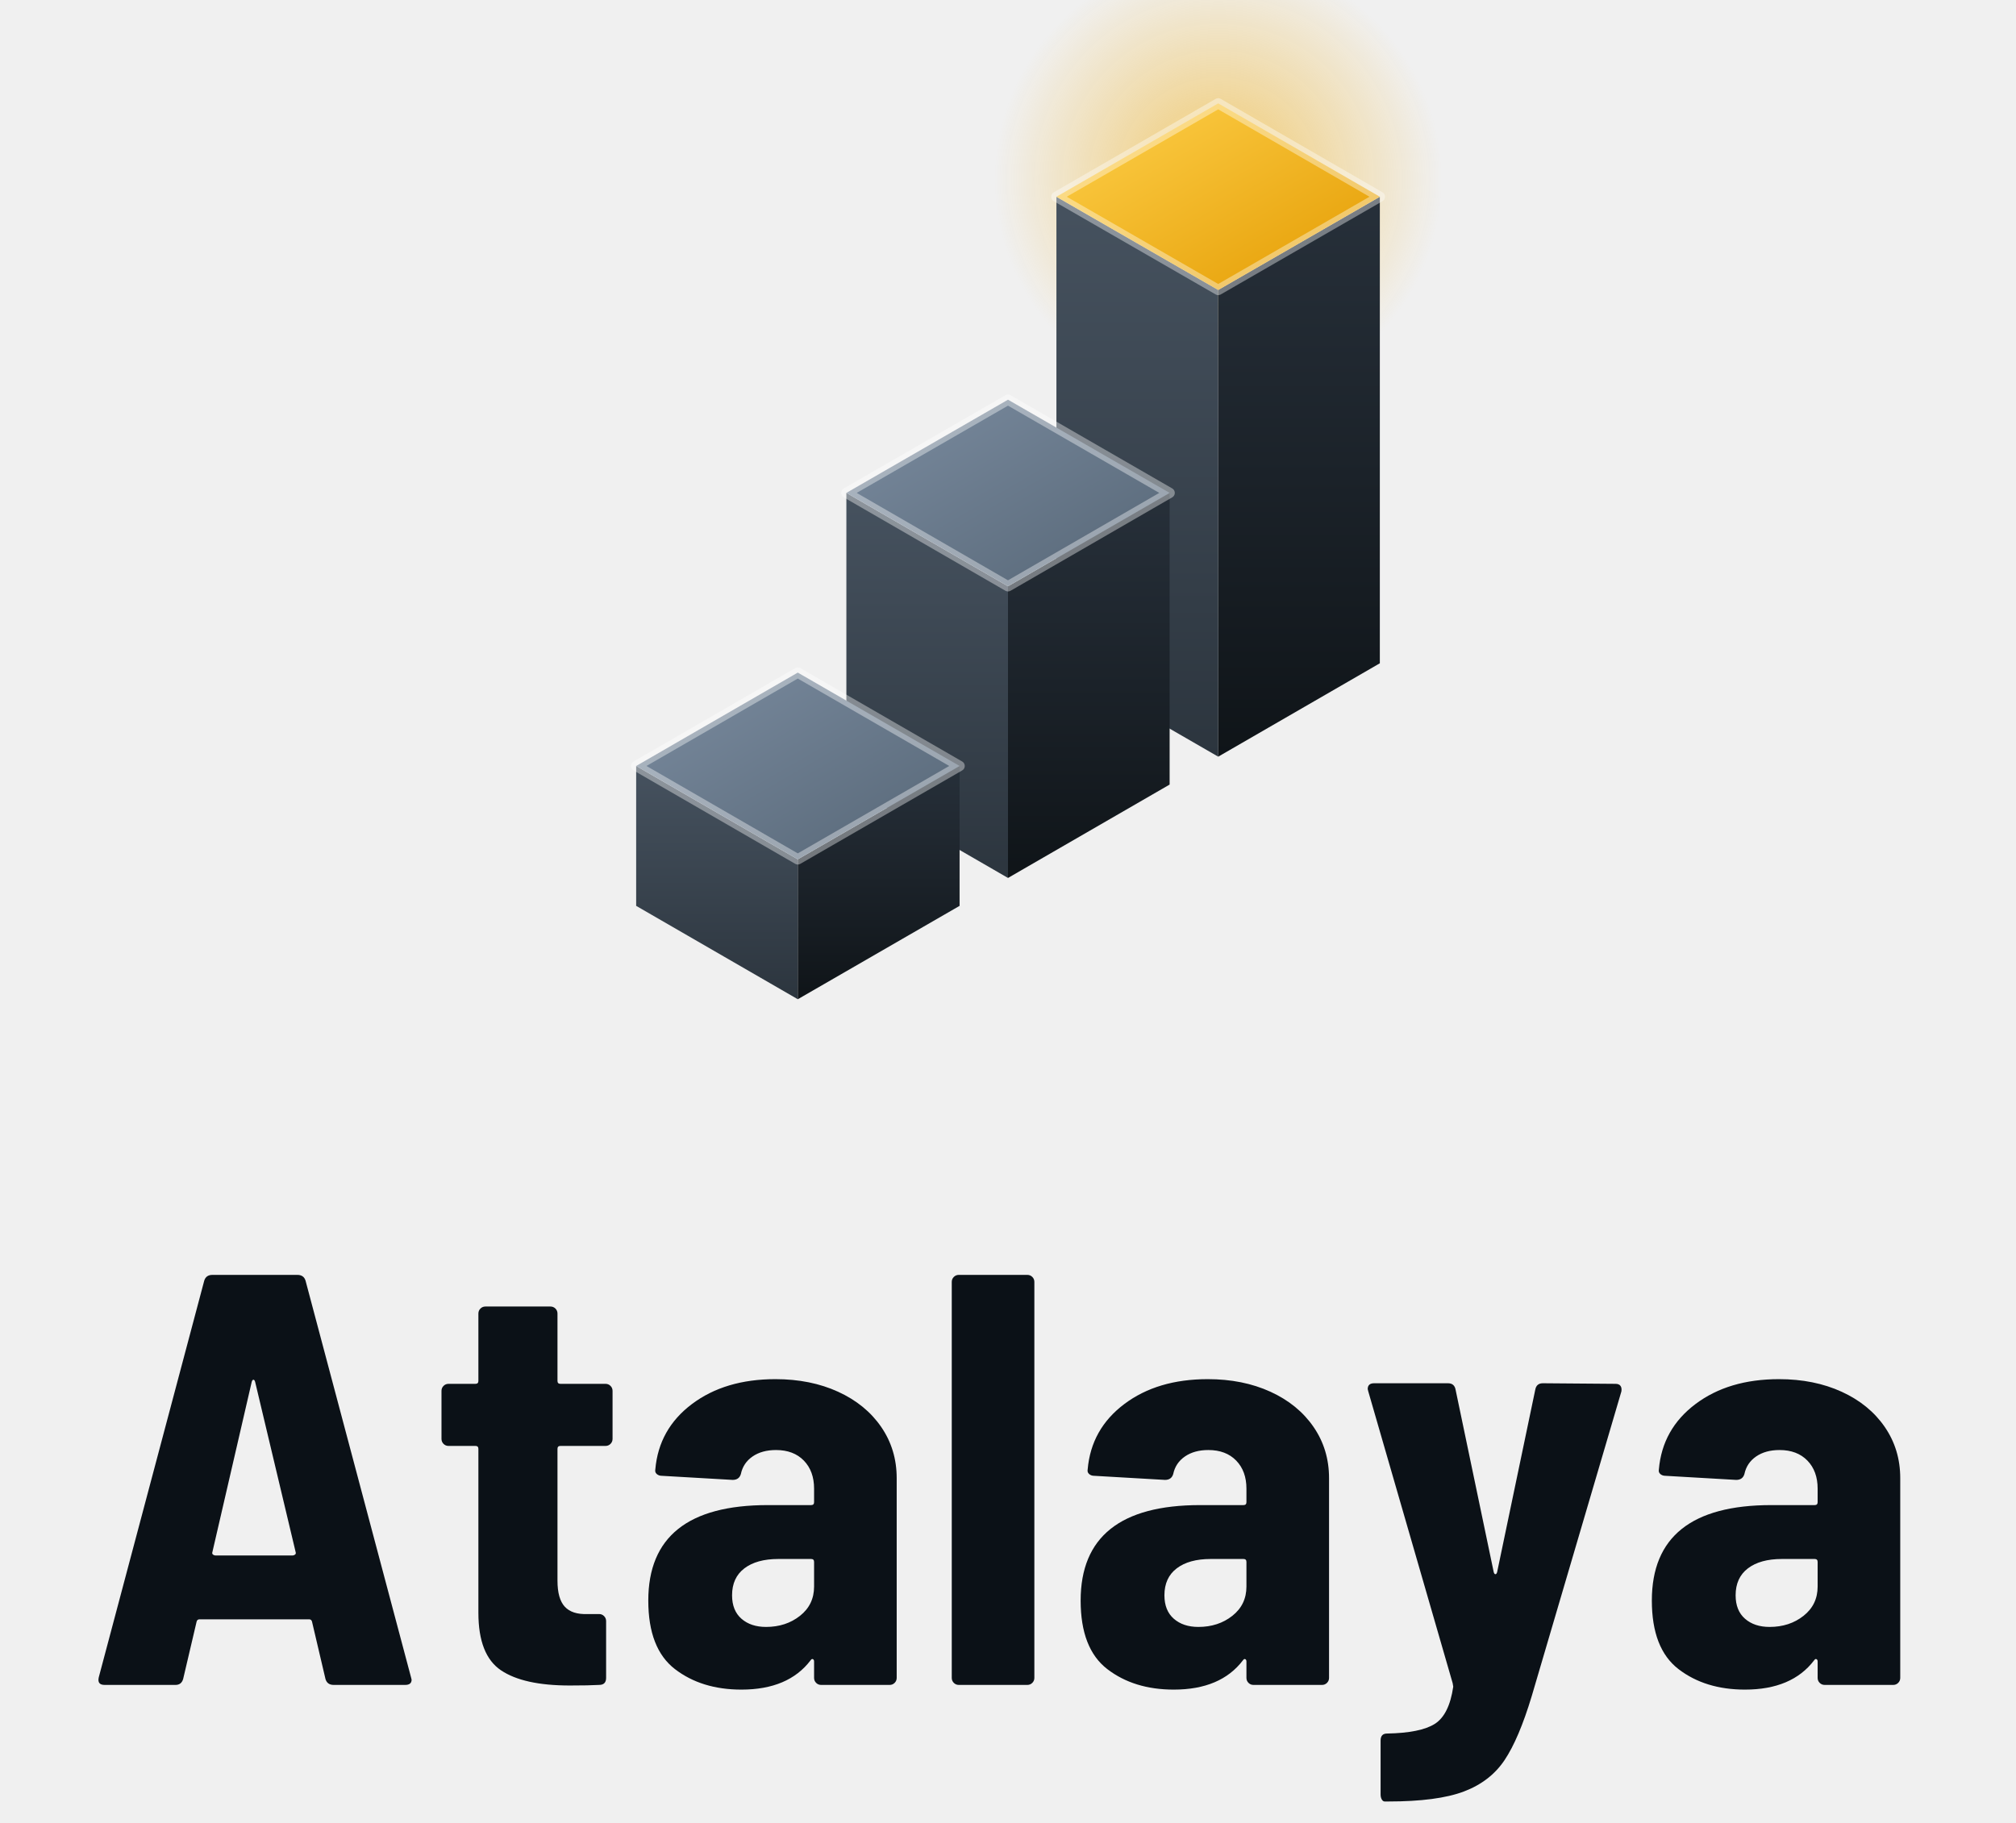
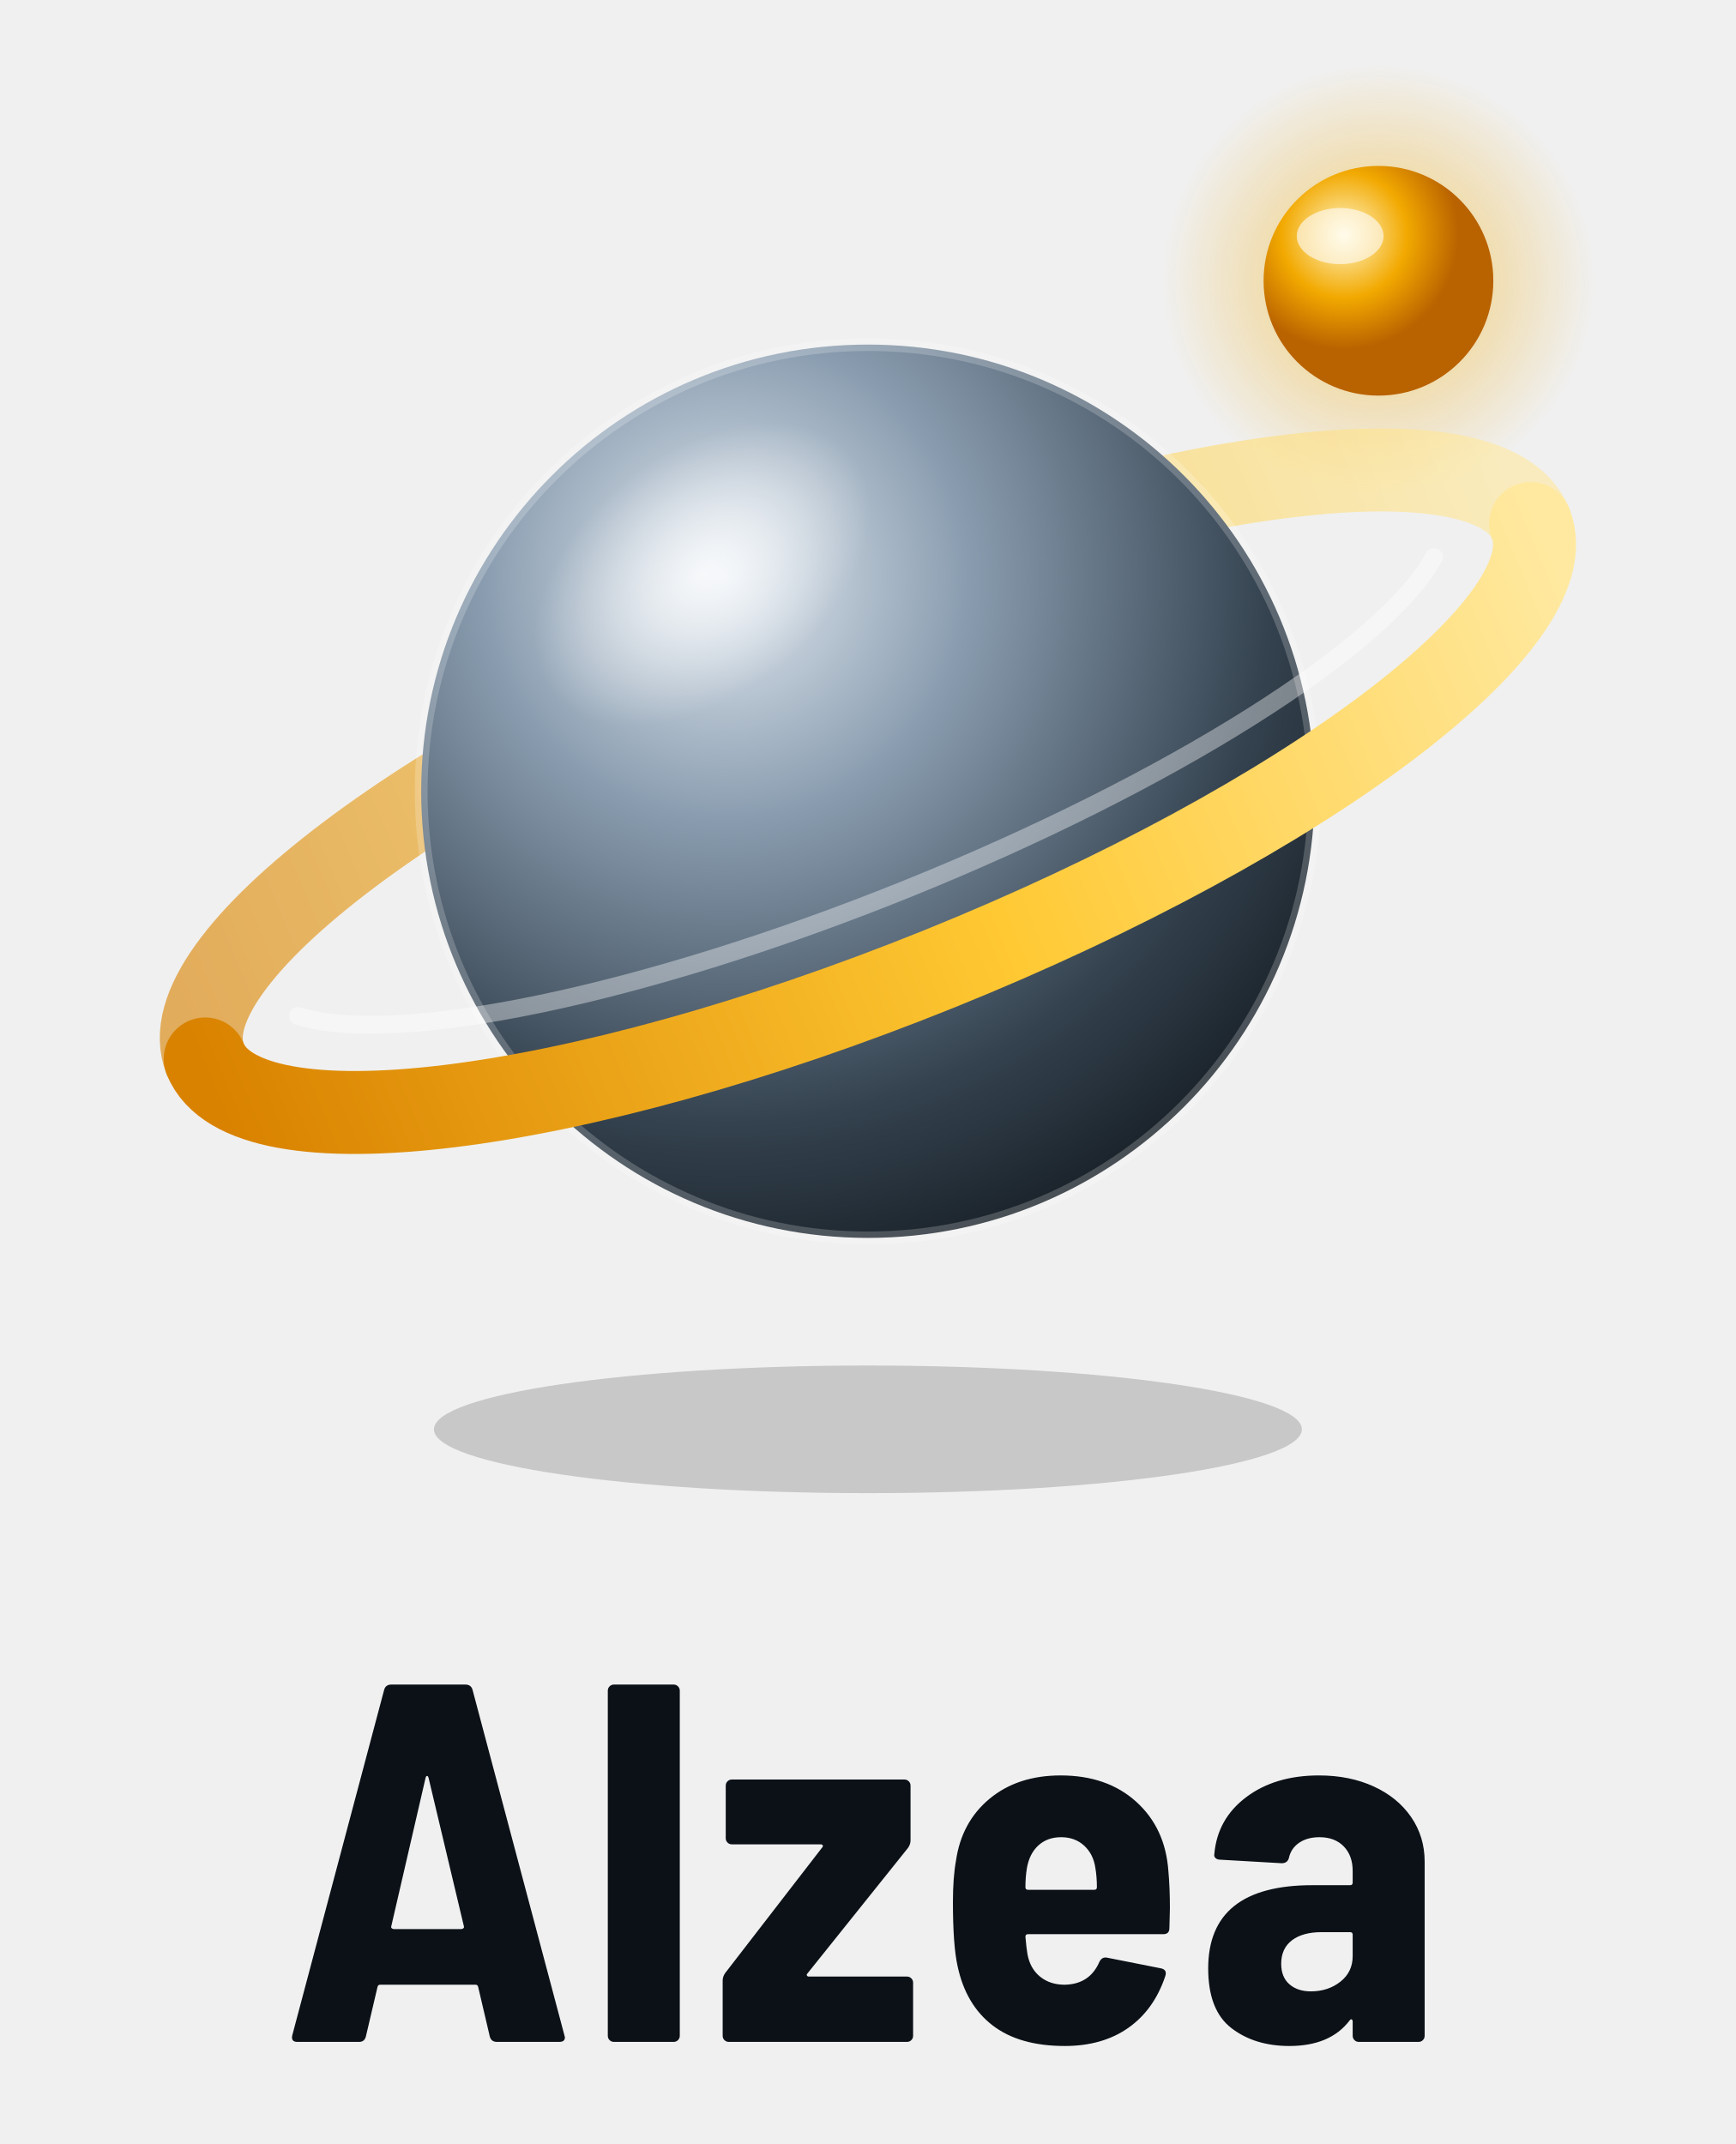
- <svg xmlns="http://www.w3.org/2000/svg" viewBox="0 0 117.0 105.8" role="img" aria-label="Atalaya">
+ <svg xmlns="http://www.w3.org/2000/svg" viewBox="0 0 136 168.0" role="img" aria-label="Alzea">
  <defs>
-     <linearGradient id="v-top" x1="0" y1="0" x2="1" y2="1">
-       <stop offset="0" style="stop-color:#7B8CA0" />
-       <stop offset="1" style="stop-color:#566676" />
+     <radialGradient id="v-s" cx=".34" cy=".26" r=".9">
+       <stop offset="0" stop-color="#E3EAF1" />
+       <stop offset=".3" stop-color="#8A9DB0" />
+       <stop offset=".68" stop-color="#34424F" />
+       <stop offset="1" stop-color="#0B1014" />
+     </radialGradient>
+     <radialGradient id="v-h" cx=".5" cy=".5">
+       <stop offset="0" stop-color="#fff" stop-opacity=".75" />
+       <stop offset="1" stop-color="#fff" stop-opacity="0" />
+     </radialGradient>
+     <linearGradient id="v-r" x1="0" y1="0" x2="1" y2="0">
+       <stop offset="0" stop-color="#D98200" />
+       <stop offset=".55" stop-color="#FFC933" />
+       <stop offset="1" stop-color="#FFE9A0" />
    </linearGradient>
-     <linearGradient id="v-left" x1="0" y1="0" x2="0" y2="1">
-       <stop offset="0" style="stop-color:#46525F" />
-       <stop offset="1" style="stop-color:#2C353E" />
-     </linearGradient>
-     <linearGradient id="v-right" x1="0" y1="0" x2="0" y2="1">
-       <stop offset="0" style="stop-color:#27303A" />
-       <stop offset="1" style="stop-color:#0F1418" />
-     </linearGradient>
-     <linearGradient id="v-amber" x1="0" y1="0" x2="1" y2="1">
-       <stop offset="0" style="stop-color:#FFD24D" />
-       <stop offset="1" style="stop-color:#E39A00" />
-     </linearGradient>
-     <radialGradient id="v-glow">
+     <radialGradient id="v-a" cx=".35" cy=".3">
+       <stop offset="0" stop-color="#FFF6CC" />
+       <stop offset=".55" stop-color="#F2A900" />
+       <stop offset="1" stop-color="#B96200" />
+     </radialGradient>
+     <radialGradient id="v-g">
      <stop offset="0" stop-color="#F2A900" stop-opacity=".55" />
      <stop offset="1" stop-color="#F2A900" stop-opacity="0" />
    </radialGradient>
  </defs>
-   <g transform="translate(26.5 0)">
-     <circle cx="44.20" cy="10.42" r="13" fill="url(#v-glow)" />
-     <polygon points="34.81,38.50 44.20,43.92 44.20,16.83 34.81,11.42" fill="url(#v-left)" />
-     <polygon points="44.20,43.92 53.58,38.50 53.58,11.42 44.20,16.83" fill="url(#v-right)" />
-     <polygon points="34.81,11.42 44.20,16.83 53.58,11.42 44.20,6.00" fill="url(#v-amber)" stroke="rgba(255,255,255,.38)" stroke-width=".6" stroke-linejoin="round" />
-     <polygon points="22.62,45.54 32.00,50.96 32.00,34.03 22.62,28.61" fill="url(#v-left)" />
-     <polygon points="32.00,50.96 41.38,45.54 41.38,28.61 32.00,34.03" fill="url(#v-right)" />
-     <polygon points="22.62,28.61 32.00,34.03 41.38,28.61 32.00,23.20" fill="url(#v-top)" stroke="rgba(255,255,255,.38)" stroke-width=".6" stroke-linejoin="round" />
-     <polygon points="10.42,52.58 19.80,58.00 19.80,49.88 10.42,44.46" fill="url(#v-left)" />
-     <polygon points="19.80,58.00 29.19,52.58 29.19,44.46 19.80,49.88" fill="url(#v-right)" />
-     <polygon points="10.42,44.46 19.80,49.88 29.19,44.46 19.80,39.04" fill="url(#v-top)" stroke="rgba(255,255,255,.38)" stroke-width=".6" stroke-linejoin="round" />
+   <g transform="translate(8.0 0)">
+     <ellipse cx="60" cy="112" rx="34" ry="5" fill="#000" opacity=".17" />
+     <circle cx="100" cy="22" r="17" fill="url(#v-g)" />
+     <g transform="rotate(-22 60 62)">
+       <path d="M4 62A56 15 0 0 1 116 62" fill="none" stroke="url(#v-r)" stroke-width="6.5" stroke-linecap="round" opacity=".62" />
+     </g>
+     <circle cx="60" cy="62" r="35" fill="url(#v-s)" stroke="rgba(255,255,255,.2)" stroke-width="1" />
+     <ellipse cx="47" cy="45" rx="15" ry="9.5" transform="rotate(-38 47 45)" fill="url(#v-h)" />
+     <g transform="rotate(-22 60 62)">
+       <path d="M4 62A56 15 0 0 0 116 62" fill="none" stroke="url(#v-r)" stroke-width="6.5" stroke-linecap="round" />
+       <path d="M12 64A50 12 0 0 0 108 64" fill="none" stroke="#fff" stroke-opacity=".38" stroke-width="1.4" stroke-linecap="round" transform="translate(0 -2.4)" />
+     </g>
+     <circle cx="100" cy="22" r="9" fill="url(#v-a)" />
+     <ellipse cx="97" cy="18.5" rx="3.4" ry="2.2" fill="#fff" opacity=".6" />
  </g>
-   <path d="M18.89 97.46 18.108 94.128Q18.074 93.992 17.938 93.992H11.58Q11.444 93.992 11.41 94.128L10.628 97.46Q10.526 97.8 10.186 97.8H6.072Q5.63 97.8 5.732 97.358L11.852 74.34Q11.954 74.0 12.328 74.0H17.258Q17.632 74.0 17.734 74.34L23.854 97.358L23.888 97.494Q23.888 97.8 23.514 97.8H19.366Q18.992 97.8 18.89 97.46ZM12.498 90.286H16.986Q17.054 90.286 17.122 90.235Q17.19 90.184 17.156 90.082L14.81 80.222Q14.776 80.086 14.708 80.086Q14.64 80.086 14.606 80.222L12.328 90.082Q12.294 90.184 12.362 90.235Q12.43 90.286 12.498 90.286ZM35.142 83.928H32.524Q32.354 83.928 32.354 84.098V91.748Q32.354 92.802 32.779 93.261Q33.204 93.72 34.088 93.686H34.768Q34.938 93.686 35.057 93.805Q35.176 93.924 35.176 94.094V97.392Q35.176 97.8 34.768 97.8Q34.19 97.834 33.068 97.834Q30.382 97.834 29.073 96.95Q27.764 96.066 27.764 93.618V84.098Q27.764 83.928 27.594 83.928H26.03Q25.86 83.928 25.741 83.809Q25.622 83.69 25.622 83.52V80.732Q25.622 80.562 25.741 80.443Q25.86 80.324 26.03 80.324H27.594Q27.764 80.324 27.764 80.154V76.244Q27.764 76.074 27.883 75.955Q28.002 75.836 28.172 75.836H31.946Q32.116 75.836 32.235 75.955Q32.354 76.074 32.354 76.244V80.154Q32.354 80.324 32.524 80.324H35.142Q35.312 80.324 35.431 80.443Q35.55 80.562 35.55 80.732V83.52Q35.55 83.69 35.431 83.809Q35.312 83.928 35.142 83.928ZM52.04 85.798V97.392Q52.04 97.562 51.921 97.681Q51.802 97.8 51.632 97.8H47.654Q47.484 97.8 47.365 97.681Q47.246 97.562 47.246 97.392V96.44Q47.246 96.338 47.178 96.304Q47.11 96.27 47.042 96.372Q45.75 98.072 43.03 98.072Q40.718 98.072 39.171 96.882Q37.624 95.692 37.624 92.904Q37.624 87.362 44.56 87.362H47.076Q47.246 87.362 47.246 87.192V86.41Q47.246 85.39 46.651 84.778Q46.056 84.166 45.036 84.166Q44.22 84.166 43.676 84.54Q43.132 84.914 42.996 85.56Q42.894 85.9 42.52 85.9L38.406 85.662Q38.236 85.662 38.117 85.56Q37.998 85.458 38.032 85.288Q38.236 82.942 40.157 81.497Q42.078 80.052 45.002 80.052Q47.042 80.052 48.64 80.783Q50.238 81.514 51.139 82.823Q52.04 84.132 52.04 85.798ZM47.246 92.088V90.66Q47.246 90.49 47.076 90.49H45.172Q43.914 90.49 43.2 91.034Q42.486 91.578 42.486 92.598Q42.486 93.482 43.03 93.958Q43.574 94.434 44.458 94.434Q45.614 94.434 46.43 93.788Q47.246 93.142 47.246 92.088ZM55.236 97.392V74.408Q55.236 74.238 55.355 74.119Q55.474 74.0 55.644 74.0H59.622Q59.792 74.0 59.911 74.119Q60.03 74.238 60.03 74.408V97.392Q60.03 97.562 59.911 97.681Q59.792 97.8 59.622 97.8H55.644Q55.474 97.8 55.355 97.681Q55.236 97.562 55.236 97.392ZM77.132 85.798V97.392Q77.132 97.562 77.013 97.681Q76.894 97.8 76.724 97.8H72.746Q72.576 97.8 72.457 97.681Q72.338 97.562 72.338 97.392V96.44Q72.338 96.338 72.27 96.304Q72.202 96.27 72.134 96.372Q70.842 98.072 68.122 98.072Q65.81 98.072 64.263 96.882Q62.716 95.692 62.716 92.904Q62.716 87.362 69.652 87.362H72.168Q72.338 87.362 72.338 87.192V86.41Q72.338 85.39 71.743 84.778Q71.148 84.166 70.128 84.166Q69.312 84.166 68.768 84.54Q68.224 84.914 68.088 85.56Q67.986 85.9 67.612 85.9L63.498 85.662Q63.328 85.662 63.209 85.56Q63.09 85.458 63.124 85.288Q63.328 82.942 65.249 81.497Q67.17 80.052 70.094 80.052Q72.134 80.052 73.732 80.783Q75.33 81.514 76.231 82.823Q77.132 84.132 77.132 85.798ZM72.338 92.088V90.66Q72.338 90.49 72.168 90.49H70.264Q69.006 90.49 68.292 91.034Q67.578 91.578 67.578 92.598Q67.578 93.482 68.122 93.958Q68.666 94.434 69.55 94.434Q70.706 94.434 71.522 93.788Q72.338 93.142 72.338 92.088ZM80.124 104.158V101.03Q80.124 100.622 80.498 100.622Q82.436 100.588 83.269 100.061Q84.102 99.534 84.34 97.902L84.306 97.698L79.41 80.766L79.376 80.63Q79.376 80.29 79.75 80.29H84.034Q84.408 80.29 84.476 80.664L86.686 91.238Q86.72 91.374 86.788 91.374Q86.856 91.374 86.89 91.238L89.1 80.664Q89.168 80.29 89.542 80.29L93.758 80.324Q93.962 80.324 94.047 80.443Q94.132 80.562 94.098 80.766L88.896 98.446Q88.148 100.928 87.315 102.169Q86.482 103.41 84.952 103.988Q83.422 104.566 80.566 104.566H80.362Q80.26 104.566 80.192 104.447Q80.124 104.328 80.124 104.158ZM110.282 85.798V97.392Q110.282 97.562 110.163 97.681Q110.044 97.8 109.874 97.8H105.896Q105.726 97.8 105.607 97.681Q105.488 97.562 105.488 97.392V96.44Q105.488 96.338 105.42 96.304Q105.352 96.27 105.284 96.372Q103.992 98.072 101.272 98.072Q98.96 98.072 97.413 96.882Q95.866 95.692 95.866 92.904Q95.866 87.362 102.802 87.362H105.318Q105.488 87.362 105.488 87.192V86.41Q105.488 85.39 104.893 84.778Q104.298 84.166 103.278 84.166Q102.462 84.166 101.918 84.54Q101.374 84.914 101.238 85.56Q101.136 85.9 100.762 85.9L96.648 85.662Q96.478 85.662 96.359 85.56Q96.24 85.458 96.274 85.288Q96.478 82.942 98.399 81.497Q100.32 80.052 103.244 80.052Q105.284 80.052 106.882 80.783Q108.48 81.514 109.381 82.823Q110.282 84.132 110.282 85.798ZM105.488 92.088V90.66Q105.488 90.49 105.318 90.49H103.414Q102.156 90.49 101.442 91.034Q100.728 91.578 100.728 92.598Q100.728 93.482 101.272 93.958Q101.816 94.434 102.7 94.434Q103.856 94.434 104.672 93.788Q105.488 93.142 105.488 92.088Z" fill="#0B1117" />
+   <path d="M38.38 159.6 37.46 155.68Q37.42 155.52 37.26 155.52H29.78Q29.62 155.52 29.58 155.68L28.66 159.6Q28.54 160.0 28.14 160.0H23.3Q22.78 160.0 22.9 159.48L30.1 132.4Q30.22 132.0 30.66 132.0H36.46Q36.9 132.0 37.02 132.4L44.22 159.48L44.26 159.64Q44.26 160.0 43.82 160.0H38.94Q38.5 160.0 38.38 159.6ZM30.86 151.16H36.14Q36.22 151.16 36.3 151.1Q36.38 151.04 36.34 150.92L33.58 139.32Q33.54 139.16 33.46 139.16Q33.38 139.16 33.34 139.32L30.66 150.92Q30.62 151.04 30.7 151.1Q30.78 151.16 30.86 151.16ZM47.62 159.52V132.48Q47.62 132.28 47.76 132.14Q47.9 132.0 48.1 132.0H52.78Q52.98 132.0 53.12 132.14Q53.26 132.28 53.26 132.48V159.52Q53.26 159.72 53.12 159.86Q52.98 160.0 52.78 160.0H48.1Q47.9 160.0 47.76 159.86Q47.62 159.72 47.62 159.52ZM56.62 159.52V155.2Q56.62 154.88 56.82 154.6L64.42 144.76Q64.5 144.68 64.46 144.6Q64.42 144.52 64.3 144.52H57.34Q57.14 144.52 57.0 144.38Q56.86 144.24 56.86 144.04V139.92Q56.86 139.72 57.0 139.58Q57.14 139.44 57.34 139.44H70.86Q71.06 139.44 71.2 139.58Q71.34 139.72 71.34 139.92V144.2Q71.34 144.52 71.14 144.8L63.26 154.64Q63.18 154.72 63.22 154.8Q63.26 154.88 63.38 154.88H71.06Q71.26 154.88 71.4 155.02Q71.54 155.16 71.54 155.36V159.52Q71.54 159.72 71.4 159.86Q71.26 160.0 71.06 160.0H57.1Q56.9 160.0 56.76 159.86Q56.62 159.72 56.62 159.52ZM91.66 149.52 91.62 151.08Q91.62 151.56 91.14 151.56H80.54Q80.34 151.56 80.34 151.76Q80.42 152.68 80.5 153.12Q80.7 154.24 81.48 154.88Q82.26 155.52 83.42 155.52Q85.38 155.48 86.14 153.72Q86.34 153.32 86.74 153.4L90.98 154.24Q91.46 154.36 91.3 154.84Q90.42 157.48 88.4 158.9Q86.38 160.32 83.42 160.32Q79.86 160.32 77.76 158.7Q75.66 157.08 75.02 154.04Q74.66 152.4 74.66 149.04Q74.66 147.12 74.9 145.8Q75.34 142.76 77.54 140.94Q79.74 139.12 83.1 139.12Q86.74 139.12 89.02 141.18Q91.3 143.24 91.54 146.6Q91.66 147.92 91.66 149.52ZM80.46 146.36Q80.34 147.08 80.34 147.88Q80.34 148.08 80.54 148.08H85.74Q85.94 148.08 85.94 147.88Q85.94 147.08 85.82 146.36Q85.66 145.28 84.94 144.62Q84.22 143.96 83.14 143.96Q82.06 143.96 81.36 144.6Q80.66 145.24 80.46 146.36ZM111.62 145.88V159.52Q111.62 159.72 111.48 159.86Q111.34 160.0 111.14 160.0H106.46Q106.26 160.0 106.12 159.86Q105.98 159.72 105.98 159.52V158.4Q105.98 158.28 105.9 158.24Q105.82 158.2 105.74 158.32Q104.22 160.32 101.02 160.32Q98.3 160.32 96.48 158.92Q94.66 157.52 94.66 154.24Q94.66 147.72 102.82 147.72H105.78Q105.98 147.72 105.98 147.52V146.6Q105.98 145.4 105.28 144.68Q104.58 143.96 103.38 143.96Q102.42 143.96 101.78 144.4Q101.14 144.84 100.98 145.6Q100.86 146.0 100.42 146.0L95.58 145.72Q95.38 145.72 95.24 145.6Q95.1 145.48 95.14 145.28Q95.38 142.52 97.64 140.82Q99.9 139.12 103.34 139.12Q105.74 139.12 107.62 139.98Q109.5 140.84 110.56 142.38Q111.62 143.92 111.62 145.88ZM105.98 153.28V151.6Q105.98 151.4 105.78 151.4H103.54Q102.06 151.4 101.22 152.04Q100.38 152.68 100.38 153.88Q100.38 154.92 101.02 155.48Q101.66 156.04 102.7 156.04Q104.06 156.04 105.02 155.28Q105.98 154.52 105.98 153.28Z" fill="#0B1117" />
</svg>
